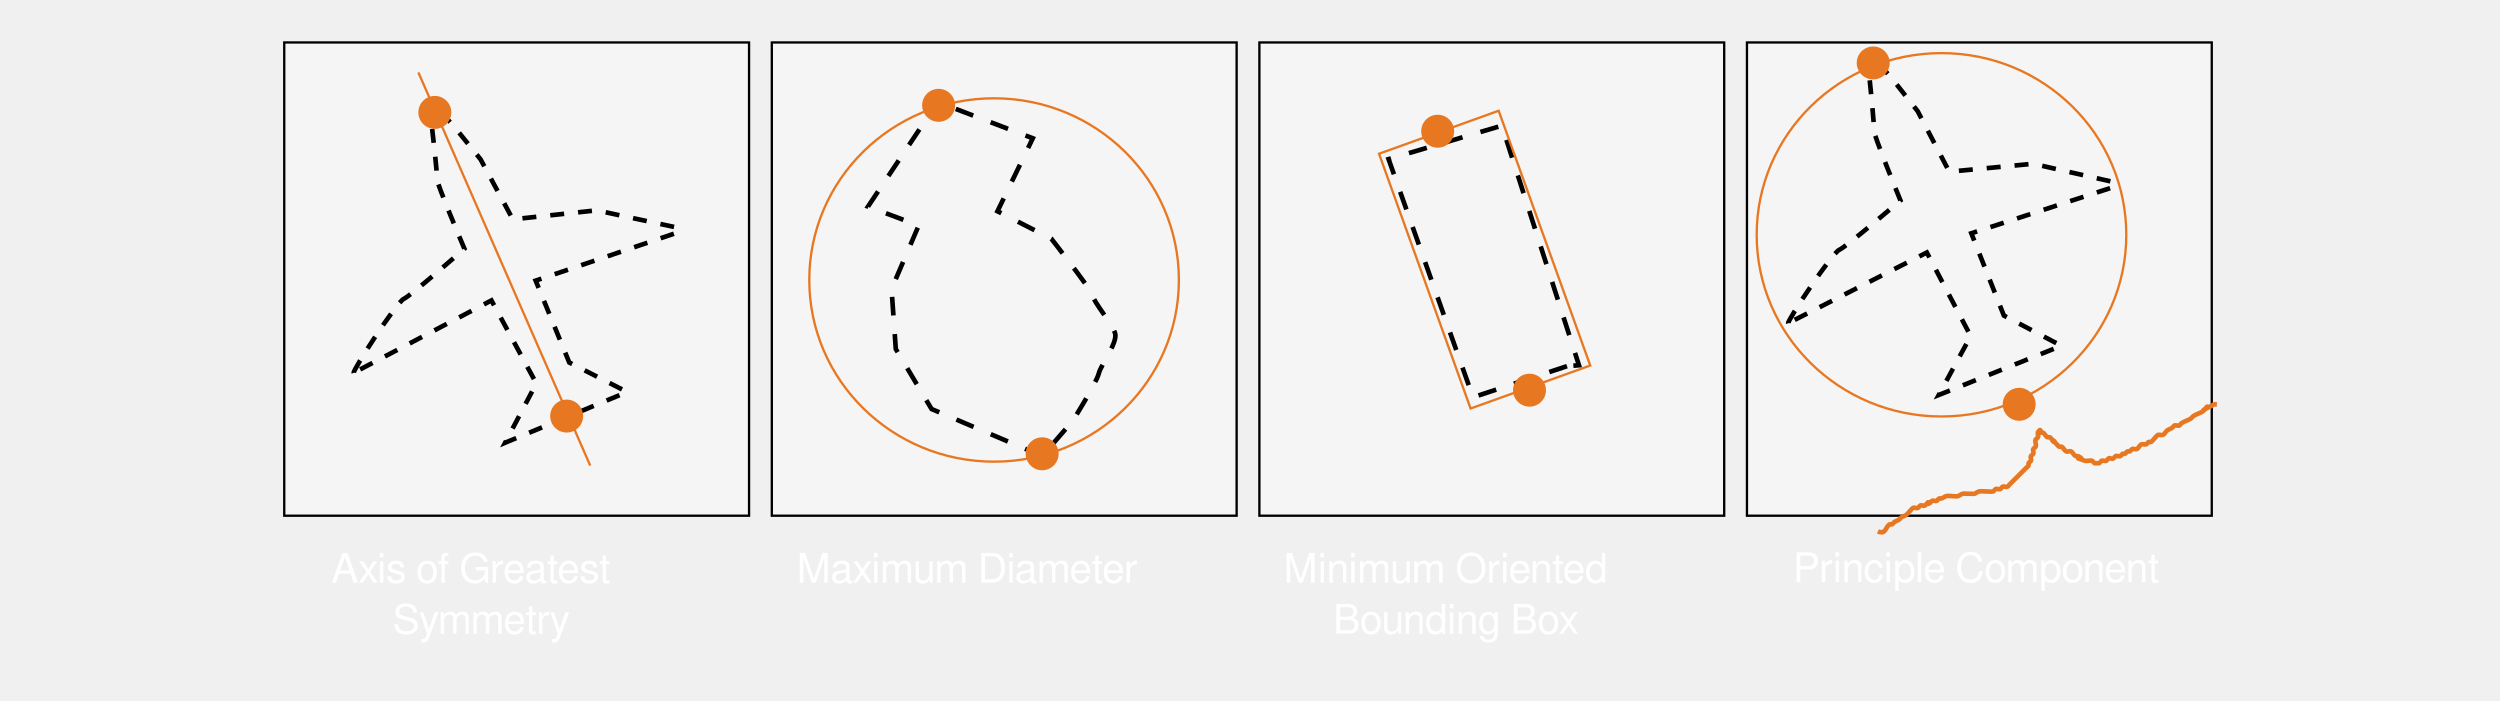
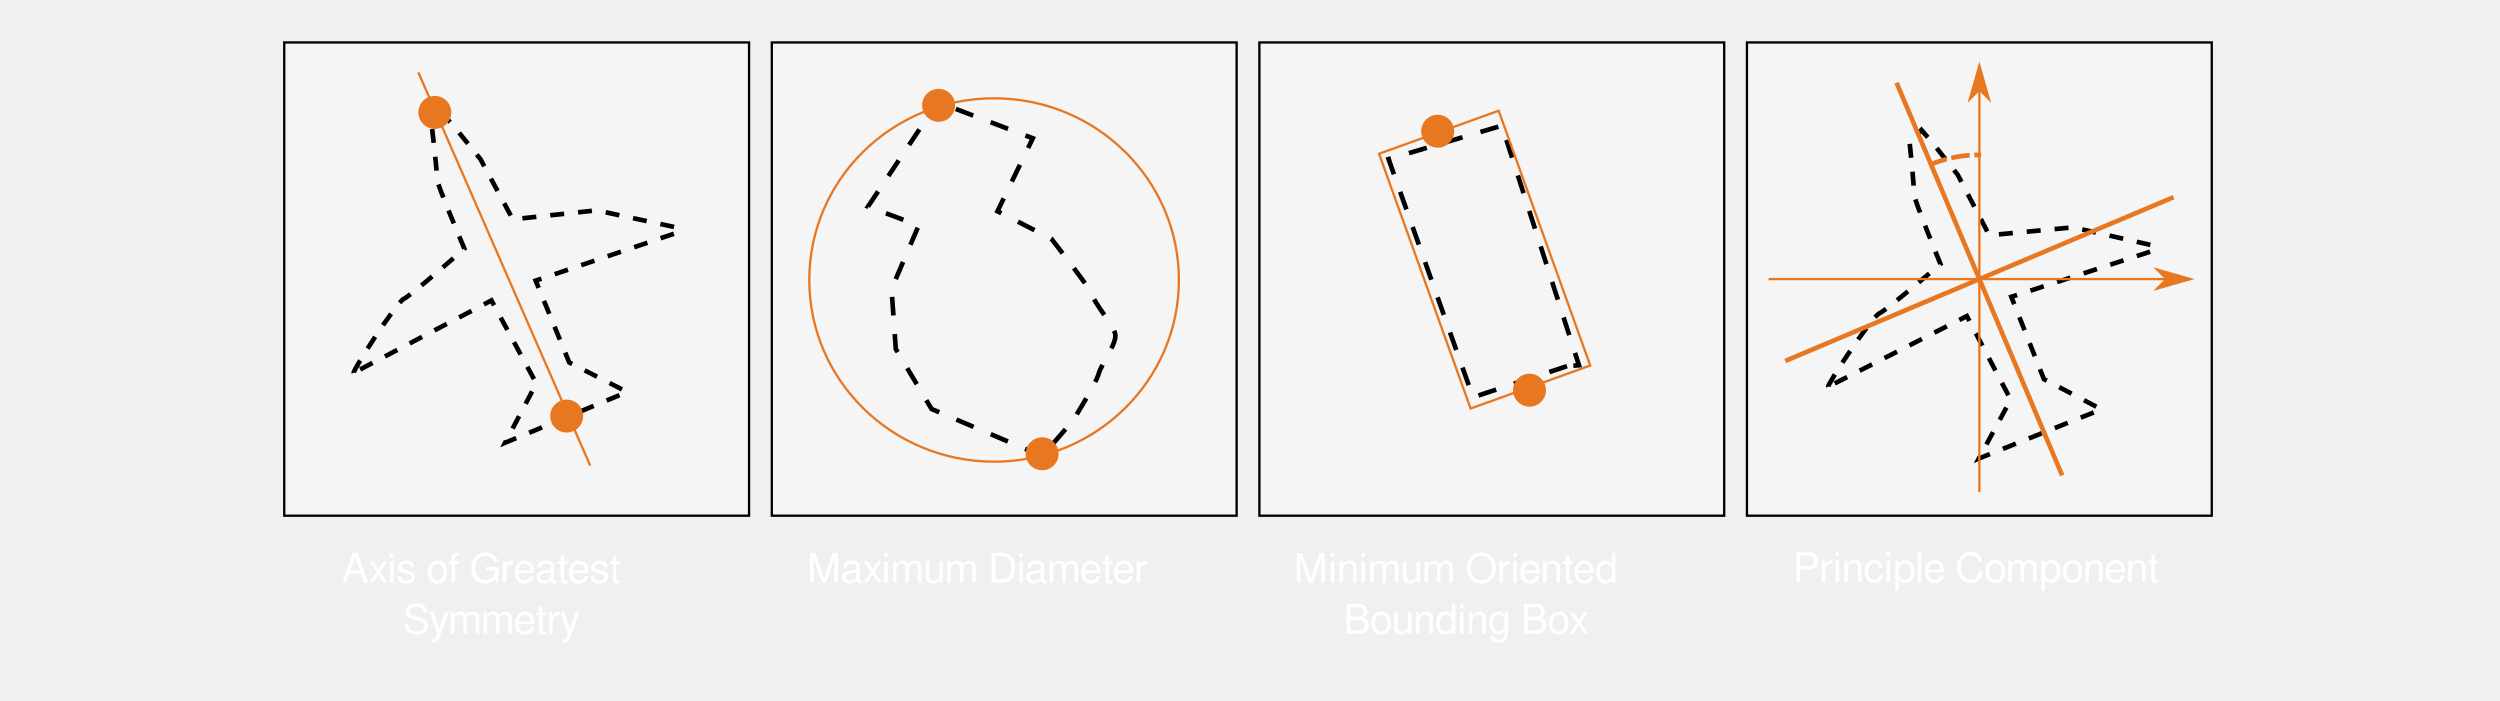
<svg xmlns="http://www.w3.org/2000/svg" width="302.751mm" height="84.882mm" viewBox="0 0 1072.738 300.763" id="svg2" version="1.1">
-   <defs id="defs4" />
+   <defs id="defs4">
+     <marker style="overflow:visible" id="marker7214" refX="0.0" refY="0.0" orient="auto">
+       <path transform="scale(0.8) translate(12.5,0)" style="fill-rule:evenodd;stroke:#e87722;stroke-width:1pt;stroke-opacity:1;fill:#e87722;fill-opacity:1" d="M 0.0,0.0 L 5.0,-5.0 L -12.5,0.0 L 5.0,5.0 L 0.0,0.0 z " id="path7216" />
+     </marker>
+     <marker orient="auto" refY="0.0" refX="0.0" id="Arrow1Lstart" style="overflow:visible">
+       <path id="path6906" d="M 0.0,0.0 L 5.0,-5.0 L -12.5,0.0 L 5.0,5.0 L 0.0,0.0 z " style="fill-rule:evenodd;stroke:#e87722;stroke-width:1pt;stroke-opacity:1;fill:#e87722;fill-opacity:1" transform="scale(0.8) translate(12.5,0)" />
+     </marker>
+     <marker orient="auto" refY="0.0" refX="0.0" id="Arrow1Lend" style="overflow:visible;">
+       <path id="path6909" d="M 0.0,0.0 L 5.0,-5.0 L -12.5,0.0 L 5.0,5.0 L 0.0,0.0 z " style="fill-rule:evenodd;stroke:#e87722;stroke-width:1pt;stroke-opacity:1;fill:#e87722;fill-opacity:1" transform="scale(0.8) rotate(180) translate(12.5,0)" />
+     </marker>
+   </defs>
  <g id="layer1" transform="translate(9.36922,-304.039)">
-     <g id="g4172" transform="translate(103.7519,0)">
-       <rect y="322.256" x="636.49" height="203.07" width="199.448" id="rect4267-2" style="fill:#ffffff;fill-opacity:0.348;stroke:#000000;stroke-width:1;stroke-linecap:butt;stroke-miterlimit:4;stroke-dasharray:none;stroke-dashoffset:0;stroke-opacity:1" />
-       <rect y="322.256" x="427.276" height="203.07" width="199.448" id="rect4267-2-5" style="fill:#ffffff;fill-opacity:0.348;stroke:#000000;stroke-width:1;stroke-linecap:butt;stroke-miterlimit:4;stroke-dasharray:none;stroke-dashoffset:0;stroke-opacity:1" />
-       <rect y="322.256" x="218.062" height="203.07" width="199.448" id="rect4267-2-9" style="fill:#ffffff;fill-opacity:0.348;stroke:#000000;stroke-width:1;stroke-linecap:butt;stroke-miterlimit:4;stroke-dasharray:none;stroke-dashoffset:0;stroke-opacity:1" />
-       <rect y="322.256" x="8.847" height="203.07" width="199.448" id="rect4267-2-7" style="fill:#ffffff;fill-opacity:0.348;stroke:#000000;stroke-width:1;stroke-linecap:butt;stroke-miterlimit:4;stroke-dasharray:none;stroke-dashoffset:0;stroke-opacity:1" />
-       <path id="path4146" d="m 38.674,464.002 c -0.493,-1.1 18.432,-30.356 21.459,-31.71 3.026,-1.354 26.016,-21.539 26.016,-21.539 0,0 -12.137,-28.559 -11.805,-30.028 0.333,-1.469 -2.049,-21.523 -2.049,-21.523 l 4.973,-5.855 5.404,6.162 10.38,12.846 13.874,25.802 35.92,-3.86 35.431,7.578 -0.485,1.867 -61.062,20.718 14.42,35.128 24.825,12.653 -52.336,21.765 13.366,-25.449 -19.257,-35.604 z" style="fill:none;fill-rule:evenodd;stroke:#000000;stroke-width:2;stroke-linecap:butt;stroke-linejoin:miter;stroke-miterlimit:4;stroke-dasharray:6, 6;stroke-dashoffset:0;stroke-opacity:1" />
-       <path id="path4146-6-5-6" d="m 654.214,442.702 c -0.479,-1.106 18.814,-30.122 21.857,-31.437 3.043,-1.316 26.286,-21.21 26.286,-21.21 0,0 -11.776,-28.71 -11.425,-30.174 0.351,-1.464 -1.777,-21.547 -1.777,-21.547 l 5.046,-5.792 5.325,6.23 10.217,12.975 13.548,25.975 35.966,-3.408 35.333,8.023 -0.508,1.86 -61.318,19.948 13.976,35.306 24.664,12.964 -52.606,21.104 13.685,-25.279 -18.807,-35.843 z" style="fill:none;fill-rule:evenodd;stroke:#000000;stroke-width:2;stroke-linecap:butt;stroke-linejoin:miter;stroke-miterlimit:4;stroke-dasharray:6, 6;stroke-dashoffset:0;stroke-opacity:1" />
-       <text id="text4269" y="554.055" x="108.609" style="font-style:normal;font-variant:normal;font-weight:normal;font-stretch:normal;font-size:17.5px;line-height:125%;font-family:FreeSans;-inkscape-font-specification:'FreeSans, Normal';text-align:center;letter-spacing:0px;word-spacing:0px;writing-mode:lr-tb;text-anchor:middle;fill:#ffffff;fill-opacity:1;stroke:none;stroke-width:1px;stroke-linecap:butt;stroke-linejoin:miter;stroke-opacity:1" xml:space="preserve">
-         <tspan y="554.055" x="108.609" id="tspan4271" style="font-style:normal;font-variant:normal;font-weight:normal;font-stretch:normal;font-size:17.5px;line-height:125%;font-family:FreeSans;-inkscape-font-specification:'FreeSans, Normal';text-align:center;writing-mode:lr-tb;text-anchor:middle;fill:#ffffff">Axis of Greatest</tspan>
-         <tspan id="tspan4879" y="575.93" x="108.609" style="font-style:normal;font-variant:normal;font-weight:normal;font-stretch:normal;font-size:17.5px;line-height:125%;font-family:FreeSans;-inkscape-font-specification:'FreeSans, Normal';text-align:center;writing-mode:lr-tb;text-anchor:middle;fill:#ffffff">Symmetry</tspan>
-       </text>
-       <text id="text4269-0" y="554.055" x="317.178" style="font-style:normal;font-variant:normal;font-weight:normal;font-stretch:normal;font-size:17.5px;line-height:125%;font-family:FreeSans;-inkscape-font-specification:'FreeSans, Normal';text-align:center;letter-spacing:0px;word-spacing:0px;writing-mode:lr-tb;text-anchor:middle;fill:#ffffff;fill-opacity:1;stroke:none;stroke-width:1px;stroke-linecap:butt;stroke-linejoin:miter;stroke-opacity:1" xml:space="preserve">
-         <tspan id="tspan4346" y="554.055" x="317.178" style="font-style:normal;font-variant:normal;font-weight:normal;font-stretch:normal;font-size:17.5px;line-height:125%;font-family:FreeSans;-inkscape-font-specification:'FreeSans, Normal';text-align:center;writing-mode:lr-tb;text-anchor:middle;fill:#ffffff">Maximum Diameter</tspan>
-       </text>
-       <text id="text4269-0-4" y="554.055" x="526.822" style="font-style:normal;font-variant:normal;font-weight:normal;font-stretch:normal;font-size:17.5px;line-height:125%;font-family:FreeSans;-inkscape-font-specification:'FreeSans, Normal';text-align:center;letter-spacing:0px;word-spacing:0px;writing-mode:lr-tb;text-anchor:middle;fill:#ffffff;fill-opacity:1;stroke:none;stroke-width:1px;stroke-linecap:butt;stroke-linejoin:miter;stroke-opacity:1" xml:space="preserve">
-         <tspan y="554.055" x="526.822" id="tspan4271-5-0" style="font-style:normal;font-variant:normal;font-weight:normal;font-stretch:normal;font-size:17.5px;line-height:125%;font-family:FreeSans;-inkscape-font-specification:'FreeSans, Normal';text-align:center;writing-mode:lr-tb;text-anchor:middle;fill:#ffffff">Minimum Oriented</tspan>
-         <tspan y="575.93" x="526.822" id="tspan4334" style="font-style:normal;font-variant:normal;font-weight:normal;font-stretch:normal;font-size:17.5px;line-height:125%;font-family:FreeSans;-inkscape-font-specification:'FreeSans, Normal';text-align:center;writing-mode:lr-tb;text-anchor:middle;fill:#ffffff">Bounding Box</tspan>
-       </text>
-       <text id="text4269-8" y="553.785" x="656.352" style="font-style:normal;font-variant:normal;font-weight:normal;font-stretch:normal;font-size:17.5px;line-height:125%;font-family:FreeSans;-inkscape-font-specification:'FreeSans, Normal';text-align:start;letter-spacing:0px;word-spacing:0px;writing-mode:lr-tb;text-anchor:start;fill:#ffffff;fill-opacity:1;stroke:none;stroke-width:1px;stroke-linecap:butt;stroke-linejoin:miter;stroke-opacity:1" xml:space="preserve">
-         <tspan y="553.785" x="656.352" id="tspan4271-8" style="font-style:normal;font-variant:normal;font-weight:normal;font-stretch:normal;font-size:17.5px;line-height:125%;font-family:FreeSans;-inkscape-font-specification:'FreeSans, Normal';text-align:start;writing-mode:lr-tb;text-anchor:start;fill:#ffffff">Principle Component</tspan>
-       </text>
-       <path id="path4862" d="M 66.392,335.111 140.133,503.807" style="fill:none;fill-rule:evenodd;stroke:#e87722;stroke-width:1px;stroke-linecap:butt;stroke-linejoin:miter;stroke-opacity:1" />
-       <path id="path4885" d="m 334.083,499.746 -47.477,-20.203 -15.346,-25.739 -1.827,-25.779 11.646,-27.204 -21.747,-8.152 26.264,-39.396 2.02,-6.061 42.426,16.162 -15.152,31.315 23.139,11.814 c 0,0 16.768,21.542 17.268,23.542 1.01,4.041 9.091,13.132 10.102,17.173 1.01,4.041 -6.061,13.132 -7.071,17.173 -1.01,4.041 -11.112,20.203 -11.112,20.203 z" style="fill:none;fill-rule:evenodd;stroke:#000000;stroke-width:2;stroke-linecap:butt;stroke-linejoin:miter;stroke-miterlimit:4;stroke-dasharray:8, 8;stroke-dashoffset:0;stroke-opacity:1" />
-       <ellipse ry="77.959" rx="79.297" cy="424.182" cx="313.435" id="path4881" style="fill:none;fill-opacity:1;stroke:#e87722;stroke-width:1;stroke-linecap:butt;stroke-miterlimit:4;stroke-dasharray:none;stroke-dashoffset:0;stroke-opacity:1" />
-       <circle r="7.071" cy="349.233" cx="289.636" id="path4887" style="fill:#e87722;fill-opacity:1;stroke:none;stroke-width:2;stroke-linecap:butt;stroke-miterlimit:4;stroke-dasharray:8, 8;stroke-dashoffset:0;stroke-opacity:1" />
-       <circle r="7.071" cy="498.756" cx="334.062" id="path4887-8" style="fill:#e87722;fill-opacity:1;stroke:none;stroke-width:2;stroke-linecap:butt;stroke-miterlimit:4;stroke-dasharray:8, 8;stroke-dashoffset:0;stroke-opacity:1" />
-       <path id="path4904" d="m 559.274,461.162 -40.324,13.343 -36.242,-102.184 48.592,-14.358 33.111,102.816 z" style="fill:none;fill-rule:evenodd;stroke:#000000;stroke-width:2;stroke-linecap:butt;stroke-linejoin:miter;stroke-miterlimit:4;stroke-dasharray:8, 8;stroke-dashoffset:0;stroke-opacity:1" />
-       <rect transform="matrix(0.9410577,-0.3382461,0.3382461,0.9410577,0,0)" y="510.085" x="325.254" height="116.168" width="54.548" id="rect4906" style="fill:none;fill-opacity:1;stroke:#e87722;stroke-width:1;stroke-linecap:butt;stroke-miterlimit:4;stroke-dasharray:none;stroke-dashoffset:0;stroke-opacity:1" />
-       <path id="path4908" d="m 692.687,532.071 c 3.458,1.552 3.295,-2.152 5.051,-3.03 0.301,-0.151 0.709,0.151 1.01,0 0.426,-0.213 0.614,-0.746 1.01,-1.01 0.626,-0.418 1.394,-0.593 2.02,-1.01 0.396,-0.264 0.614,-0.746 1.01,-1.01 0.626,-0.418 1.394,-0.593 2.02,-1.01 0.92,-0.613 2.135,-2.583 3.03,-3.03 0.602,-0.301 1.418,0.301 2.02,0 0.426,-0.213 0.584,-0.797 1.01,-1.01 0.602,-0.301 1.418,0.301 2.02,0 3.35,-3.35 -0.952,0.476 2.02,-1.01 0.426,-0.213 0.584,-0.797 1.01,-1.01 0.602,-0.301 1.418,0.301 2.02,0 0.426,-0.213 0.584,-0.797 1.01,-1.01 0.301,-0.151 0.691,0.106 1.01,0 0.714,-0.238 1.306,-0.772 2.02,-1.01 0.957,-0.319 4.093,0.319 5.051,0 0.714,-0.238 1.29,-0.828 2.02,-1.01 0.653,-0.163 1.347,0 2.02,0 0.673,0 1.347,0 2.02,0 0.337,0 0.691,0.106 1.01,0 0.714,-0.238 1.29,-0.828 2.02,-1.01 0.89,-0.223 5.463,0.299 6.061,0 0.426,-0.213 0.584,-0.797 1.01,-1.01 0.602,-0.301 1.418,0.301 2.02,0 0.426,-0.213 0.584,-0.797 1.01,-1.01 0.602,-0.301 1.418,0.301 2.02,0 0.426,-0.213 0.673,-0.673 1.01,-1.01 0.337,-0.337 0.673,-0.673 1.01,-1.01 1.684,-1.684 3.367,-3.367 5.051,-5.051 0.337,-0.337 0.673,-0.673 1.01,-1.01 0.337,-0.337 0.797,-0.584 1.01,-1.01 0.151,-0.301 -0.151,-0.709 0,-1.01 0.213,-0.426 0.797,-0.584 1.01,-1.01 0.301,-0.602 -0.301,-1.418 0,-2.02 0.213,-0.426 0.797,-0.584 1.01,-1.01 0.301,-0.602 -0.301,-1.418 0,-2.02 0.213,-0.426 0.797,-0.584 1.01,-1.01 0.404,-0.808 -0.404,-2.222 0,-3.03 0.213,-0.426 0.797,-0.584 1.01,-1.01 0.301,-0.602 -0.301,-1.418 0,-2.02 0.213,-0.426 0.673,-1.347 1.01,-1.01 0.337,0.337 -1.347,0.673 -1.01,1.01 0.476,0.476 1.381,-0.213 2.02,0 0.904,0.301 1.168,1.594 2.02,2.02 0.301,0.151 0.709,-0.151 1.01,0 0.426,0.213 0.673,0.673 1.01,1.01 0.337,0.337 1.347,0.673 1.01,1.01 -0.337,0.337 -1.347,-1.347 -1.01,-1.01 0.673,0.673 1.347,1.347 2.02,2.02 0.337,0.337 0.584,0.797 1.01,1.01 0.301,0.151 0.709,-0.151 1.01,0 0.852,0.426 1.168,1.594 2.02,2.02 0.602,0.301 1.418,-0.301 2.02,0 0.852,0.426 1.168,1.594 2.02,2.02 0.301,0.151 0.709,-0.151 1.01,0 4.623,2.312 -4.287,-0.419 3.03,2.02 0.695,0.232 2.434,-0.298 3.03,0 0.426,0.213 0.584,0.797 1.01,1.01 0.301,0.151 0.673,0 1.01,0 0.337,0 0.709,0.151 1.01,0 0.426,-0.213 0.584,-0.797 1.01,-1.01 0.602,-0.301 1.418,0.301 2.02,0 0.426,-0.213 0.584,-0.797 1.01,-1.01 1.08,-0.54 0.941,0.54 2.02,0 0.426,-0.213 0.584,-0.797 1.01,-1.01 0.602,-0.301 1.418,0.301 2.02,0 0.426,-0.213 0.584,-0.797 1.01,-1.01 0.301,-0.151 0.709,0.151 1.01,0 0.426,-0.213 0.584,-0.797 1.01,-1.01 0.301,-0.151 0.709,0.151 1.01,0 0.426,-0.213 0.584,-0.797 1.01,-1.01 0.602,-0.301 1.418,0.301 2.02,0 0.852,-0.426 1.117,-1.719 2.02,-2.02 0.639,-0.213 1.381,0.213 2.02,0 0.452,-0.151 0.584,-0.797 1.01,-1.01 0.301,-0.151 0.709,0.151 1.01,0 0.772,-0.386 2.346,-2.802 3.03,-3.03 0.639,-0.213 1.381,0.213 2.02,0 0.904,-0.301 1.228,-1.492 2.02,-2.02 0.626,-0.418 1.394,-0.593 2.02,-1.01 0.396,-0.264 0.584,-0.797 1.01,-1.01 0.602,-0.301 1.418,0.301 2.02,0 0.426,-0.213 0.614,-0.746 1.01,-1.01 1.253,-0.835 2.788,-1.185 4.041,-2.02 0.396,-0.264 0.614,-0.746 1.01,-1.01 1.156,-0.771 2.885,-1.25 4.041,-2.02 1.018,-0.678 1.737,-2.304 2.02,-2.02 0.514,0.514 -4.688,2.849 1.01,0 2.321,-1.161 1.267,-1.01 3.03,-1.01" style="fill:none;fill-rule:evenodd;stroke:#e87722;stroke-width:2;stroke-linecap:butt;stroke-linejoin:miter;stroke-miterlimit:4;stroke-dasharray:none;stroke-opacity:1" />
-       <ellipse ry="77.959" rx="79.297" cy="404.792" cx="719.961" id="path4881-8" style="fill:none;fill-opacity:1;stroke:#e87722;stroke-width:1;stroke-linecap:butt;stroke-miterlimit:4;stroke-dasharray:none;stroke-dashoffset:0;stroke-opacity:1" />
-       <circle r="7.071" cy="352.264" cx="73.463" id="path4887-86" style="fill:#e87722;fill-opacity:1;stroke:none;stroke-width:2;stroke-linecap:butt;stroke-miterlimit:4;stroke-dasharray:8, 8;stroke-dashoffset:0;stroke-opacity:1" />
-       <circle r="7.071" cy="482.573" cx="130.032" id="path4887-86-8" style="fill:#e87722;fill-opacity:1;stroke:none;stroke-width:2;stroke-linecap:butt;stroke-miterlimit:4;stroke-dasharray:8, 8;stroke-dashoffset:0;stroke-opacity:1" />
-       <circle r="7.071" cy="360.345" cx="503.788" id="path4887-86-8-3" style="fill:#e87722;fill-opacity:1;stroke:none;stroke-width:2;stroke-linecap:butt;stroke-miterlimit:4;stroke-dasharray:8, 8;stroke-dashoffset:0;stroke-opacity:1" />
-       <circle r="7.071" cy="471.462" cx="543.184" id="path4887-86-8-3-8" style="fill:#e87722;fill-opacity:1;stroke:none;stroke-width:2;stroke-linecap:butt;stroke-miterlimit:4;stroke-dasharray:8, 8;stroke-dashoffset:0;stroke-opacity:1" />
-       <circle r="7.071" cy="477.523" cx="753.296" id="path4887-86-8-3-8-3" style="fill:#e87722;fill-opacity:1;stroke:none;stroke-width:2;stroke-linecap:butt;stroke-miterlimit:4;stroke-dasharray:8, 8;stroke-dashoffset:0;stroke-opacity:1" />
-       <circle r="7.071" cy="331.05" cx="690.666" id="path4887-86-8-3-8-3-3" style="fill:#e87722;fill-opacity:1;stroke:none;stroke-width:2;stroke-linecap:butt;stroke-miterlimit:4;stroke-dasharray:8, 8;stroke-dashoffset:0;stroke-opacity:1" />
+     <rect style="fill:#ffffff;fill-opacity:0.348;stroke:#000000;stroke-width:1;stroke-linecap:butt;stroke-miterlimit:4;stroke-dasharray:none;stroke-dashoffset:0;stroke-opacity:1" id="rect4267-2" width="199.448" height="203.07" x="740.242" y="322.256" />
+     <rect style="fill:#ffffff;fill-opacity:0.348;stroke:#000000;stroke-width:1;stroke-linecap:butt;stroke-miterlimit:4;stroke-dasharray:none;stroke-dashoffset:0;stroke-opacity:1" id="rect4267-2-5" width="199.448" height="203.07" x="531.028" y="322.256" />
+     <rect style="fill:#ffffff;fill-opacity:0.348;stroke:#000000;stroke-width:1;stroke-linecap:butt;stroke-miterlimit:4;stroke-dasharray:none;stroke-dashoffset:0;stroke-opacity:1" id="rect4267-2-9" width="199.448" height="203.07" x="321.814" y="322.256" />
+     <rect style="fill:#ffffff;fill-opacity:0.348;stroke:#000000;stroke-width:1;stroke-linecap:butt;stroke-miterlimit:4;stroke-dasharray:none;stroke-dashoffset:0;stroke-opacity:1" id="rect4267-2-7" width="199.448" height="203.07" x="112.599" y="322.256" />
+     <path style="fill:none;fill-rule:evenodd;stroke:#000000;stroke-width:2;stroke-linecap:butt;stroke-linejoin:miter;stroke-miterlimit:4;stroke-dasharray:6, 6;stroke-dashoffset:0;stroke-opacity:1" d="m 142.426,464.002 c -0.493,-1.1 18.432,-30.356 21.459,-31.71 3.026,-1.354 26.016,-21.539 26.016,-21.539 0,0 -12.137,-28.559 -11.805,-30.028 0.333,-1.469 -2.049,-21.523 -2.049,-21.523 l 4.973,-5.855 5.404,6.162 10.38,12.846 13.874,25.802 35.92,-3.86 35.431,7.578 -0.485,1.867 -61.062,20.718 14.42,35.128 24.825,12.653 -52.336,21.765 13.366,-25.449 -19.257,-35.604 z" id="path4146" />
+     <path style="fill:none;fill-rule:evenodd;stroke:#000000;stroke-width:2;stroke-linecap:butt;stroke-linejoin:miter;stroke-miterlimit:4;stroke-dasharray:6, 6;stroke-dashoffset:0;stroke-opacity:1" d="m 775.139,469.976 c -0.479,-1.106 18.814,-30.122 21.857,-31.437 3.043,-1.316 26.286,-21.21 26.286,-21.21 0,0 -11.776,-28.71 -11.425,-30.174 0.351,-1.464 -1.777,-21.547 -1.777,-21.547 l 5.046,-5.792 5.325,6.23 10.217,12.975 13.548,25.975 35.966,-3.408 35.333,8.023 -0.508,1.86 -61.318,19.948 13.976,35.306 24.664,12.964 -52.606,21.104 13.685,-25.279 -18.807,-35.843 z" id="path4146-6-5-6" />
+     <text xml:space="preserve" style="font-style:normal;font-variant:normal;font-weight:normal;font-stretch:normal;font-size:17.5px;line-height:125%;font-family:FreeSans;-inkscape-font-specification:'FreeSans, Normal';text-align:center;letter-spacing:0px;word-spacing:0px;writing-mode:lr-tb;text-anchor:middle;fill:#ffffff;fill-opacity:1;stroke:none;stroke-width:1px;stroke-linecap:butt;stroke-linejoin:miter;stroke-opacity:1" x="212.361" y="554.055" id="text4269">
+       <tspan style="font-style:normal;font-variant:normal;font-weight:normal;font-stretch:normal;font-size:17.5px;line-height:125%;font-family:FreeSans;-inkscape-font-specification:'FreeSans, Normal';text-align:center;writing-mode:lr-tb;text-anchor:middle;fill:#ffffff" id="tspan4271" x="212.361" y="554.055">Axis of Greatest</tspan>
+       <tspan style="font-style:normal;font-variant:normal;font-weight:normal;font-stretch:normal;font-size:17.5px;line-height:125%;font-family:FreeSans;-inkscape-font-specification:'FreeSans, Normal';text-align:center;writing-mode:lr-tb;text-anchor:middle;fill:#ffffff" x="212.361" y="575.93" id="tspan4879">Symmetry</tspan>
+     </text>
+     <text xml:space="preserve" style="font-style:normal;font-variant:normal;font-weight:normal;font-stretch:normal;font-size:17.5px;line-height:125%;font-family:FreeSans;-inkscape-font-specification:'FreeSans, Normal';text-align:center;letter-spacing:0px;word-spacing:0px;writing-mode:lr-tb;text-anchor:middle;fill:#ffffff;fill-opacity:1;stroke:none;stroke-width:1px;stroke-linecap:butt;stroke-linejoin:miter;stroke-opacity:1" x="420.93" y="554.055" id="text4269-0">
+       <tspan style="font-style:normal;font-variant:normal;font-weight:normal;font-stretch:normal;font-size:17.5px;line-height:125%;font-family:FreeSans;-inkscape-font-specification:'FreeSans, Normal';text-align:center;writing-mode:lr-tb;text-anchor:middle;fill:#ffffff" x="420.93" y="554.055" id="tspan4346">Maximum Diameter</tspan>
+     </text>
+     <text xml:space="preserve" style="font-style:normal;font-variant:normal;font-weight:normal;font-stretch:normal;font-size:17.5px;line-height:125%;font-family:FreeSans;-inkscape-font-specification:'FreeSans, Normal';text-align:center;letter-spacing:0px;word-spacing:0px;writing-mode:lr-tb;text-anchor:middle;fill:#ffffff;fill-opacity:1;stroke:none;stroke-width:1px;stroke-linecap:butt;stroke-linejoin:miter;stroke-opacity:1" x="630.573" y="554.055" id="text4269-0-4">
+       <tspan style="font-style:normal;font-variant:normal;font-weight:normal;font-stretch:normal;font-size:17.5px;line-height:125%;font-family:FreeSans;-inkscape-font-specification:'FreeSans, Normal';text-align:center;writing-mode:lr-tb;text-anchor:middle;fill:#ffffff" id="tspan4271-5-0" x="630.573" y="554.055">Minimum Oriented</tspan>
+       <tspan style="font-style:normal;font-variant:normal;font-weight:normal;font-stretch:normal;font-size:17.5px;line-height:125%;font-family:FreeSans;-inkscape-font-specification:'FreeSans, Normal';text-align:center;writing-mode:lr-tb;text-anchor:middle;fill:#ffffff" id="tspan4334" x="630.573" y="575.93">Bounding Box</tspan>
+     </text>
+     <text xml:space="preserve" style="font-style:normal;font-variant:normal;font-weight:normal;font-stretch:normal;font-size:17.5px;line-height:125%;font-family:FreeSans;-inkscape-font-specification:'FreeSans, Normal';text-align:start;letter-spacing:0px;word-spacing:0px;writing-mode:lr-tb;text-anchor:start;fill:#ffffff;fill-opacity:1;stroke:none;stroke-width:1px;stroke-linecap:butt;stroke-linejoin:miter;stroke-opacity:1" x="760.104" y="553.785" id="text4269-8">
+       <tspan style="font-style:normal;font-variant:normal;font-weight:normal;font-stretch:normal;font-size:17.5px;line-height:125%;font-family:FreeSans;-inkscape-font-specification:'FreeSans, Normal';text-align:start;writing-mode:lr-tb;text-anchor:start;fill:#ffffff" id="tspan4271-8" x="760.104" y="553.785">Principle Component</tspan>
+     </text>
+     <path style="fill:none;fill-rule:evenodd;stroke:#e87722;stroke-width:1px;stroke-linecap:butt;stroke-linejoin:miter;stroke-opacity:1" d="m 170.144,335.111 73.741,168.695" id="path4862" />
+     <path style="fill:none;fill-rule:evenodd;stroke:#000000;stroke-width:2;stroke-linecap:butt;stroke-linejoin:miter;stroke-miterlimit:4;stroke-dasharray:8, 8;stroke-dashoffset:0;stroke-opacity:1" d="m 437.835,499.746 -47.477,-20.203 -15.346,-25.739 -1.827,-25.779 11.646,-27.204 -21.747,-8.152 26.264,-39.396 2.02,-6.061 42.426,16.162 -15.152,31.315 23.139,11.814 c 0,0 16.768,21.542 17.268,23.542 1.01,4.041 9.091,13.132 10.102,17.173 1.01,4.041 -6.061,13.132 -7.071,17.173 -1.01,4.041 -11.112,20.203 -11.112,20.203 z" id="path4885" />
+     <ellipse style="fill:none;fill-opacity:1;stroke:#e87722;stroke-width:1;stroke-linecap:butt;stroke-miterlimit:4;stroke-dasharray:none;stroke-dashoffset:0;stroke-opacity:1" id="path4881" cx="417.187" cy="424.182" rx="79.297" ry="77.959" />
+     <circle style="fill:#e87722;fill-opacity:1;stroke:none;stroke-width:2;stroke-linecap:butt;stroke-miterlimit:4;stroke-dasharray:8, 8;stroke-dashoffset:0;stroke-opacity:1" id="path4887" cx="393.388" cy="349.233" r="7.071" />
+     <circle style="fill:#e87722;fill-opacity:1;stroke:none;stroke-width:2;stroke-linecap:butt;stroke-miterlimit:4;stroke-dasharray:8, 8;stroke-dashoffset:0;stroke-opacity:1" id="path4887-8" cx="437.814" cy="498.756" r="7.071" />
+     <path style="fill:none;fill-rule:evenodd;stroke:#000000;stroke-width:2;stroke-linecap:butt;stroke-linejoin:miter;stroke-miterlimit:4;stroke-dasharray:8, 8;stroke-dashoffset:0;stroke-opacity:1" d="m 663.026,461.162 -40.324,13.343 -36.242,-102.184 48.592,-14.358 33.111,102.816 z" id="path4904" />
+     <rect style="fill:none;fill-opacity:1;stroke:#e87722;stroke-width:1;stroke-linecap:butt;stroke-miterlimit:4;stroke-dasharray:none;stroke-dashoffset:0;stroke-opacity:1" id="rect4906" width="54.548" height="116.168" x="422.891" y="545.179" transform="matrix(0.9410577,-0.3382461,0.3382461,0.9410577,0,0)" />
+     <circle style="fill:#e87722;fill-opacity:1;stroke:none;stroke-width:2;stroke-linecap:butt;stroke-miterlimit:4;stroke-dasharray:8, 8;stroke-dashoffset:0;stroke-opacity:1" id="path4887-86" cx="177.215" cy="352.264" r="7.071" />
+     <circle style="fill:#e87722;fill-opacity:1;stroke:none;stroke-width:2;stroke-linecap:butt;stroke-miterlimit:4;stroke-dasharray:8, 8;stroke-dashoffset:0;stroke-opacity:1" id="path4887-86-8" cx="233.784" cy="482.573" r="7.071" />
+     <circle style="fill:#e87722;fill-opacity:1;stroke:none;stroke-width:2;stroke-linecap:butt;stroke-miterlimit:4;stroke-dasharray:8, 8;stroke-dashoffset:0;stroke-opacity:1" id="path4887-86-8-3" cx="607.54" cy="360.345" r="7.071" />
+     <circle style="fill:#e87722;fill-opacity:1;stroke:none;stroke-width:2;stroke-linecap:butt;stroke-miterlimit:4;stroke-dasharray:8, 8;stroke-dashoffset:0;stroke-opacity:1" id="path4887-86-8-3-8" cx="646.936" cy="471.462" r="7.071" />
+     <path style="fill:none;fill-rule:evenodd;stroke:#e87722;stroke-width:1px;stroke-linecap:butt;stroke-linejoin:miter;stroke-opacity:1;marker-end:url(#Arrow1Lend)" d="m 749.558,423.791 180.817,0" id="path6871" />
+     <path style="fill:none;fill-rule:evenodd;stroke:#e87722;stroke-width:1px;stroke-linecap:butt;stroke-linejoin:miter;stroke-opacity:1;marker-start:url(#Arrow1Lstart)" d="m 839.966,332.372 0,182.838" id="path6873" />
+     <g id="g6875-3" transform="matrix(0.9214197,-0.388569,0.388569,0.9214197,-98.6671,359.6864)">
+       <path id="path6871-6" d="m 749.558,423.791 180.817,0" style="fill:none;fill-rule:evenodd;stroke:#e87722;stroke-width:2;stroke-linecap:butt;stroke-linejoin:miter;stroke-opacity:1;stroke-miterlimit:4;stroke-dasharray:none" />
+       <path id="path6873-7" d="m 839.966,332.372 0,182.838" style="fill:none;fill-rule:evenodd;stroke:#e87722;stroke-width:2;stroke-linecap:butt;stroke-linejoin:miter;stroke-opacity:1;stroke-miterlimit:4;stroke-dasharray:none" />
    </g>
+     <path style="fill:none;fill-opacity:1;stroke:#e87722;stroke-width:2;stroke-linecap:butt;stroke-miterlimit:4;stroke-dasharray:8,2;stroke-dashoffset:0;stroke-opacity:1" id="path7260" d="m 818.415,374.897 a 53.214,53.214 0 0 1 22.289,-4.369" />
  </g>
</svg>
